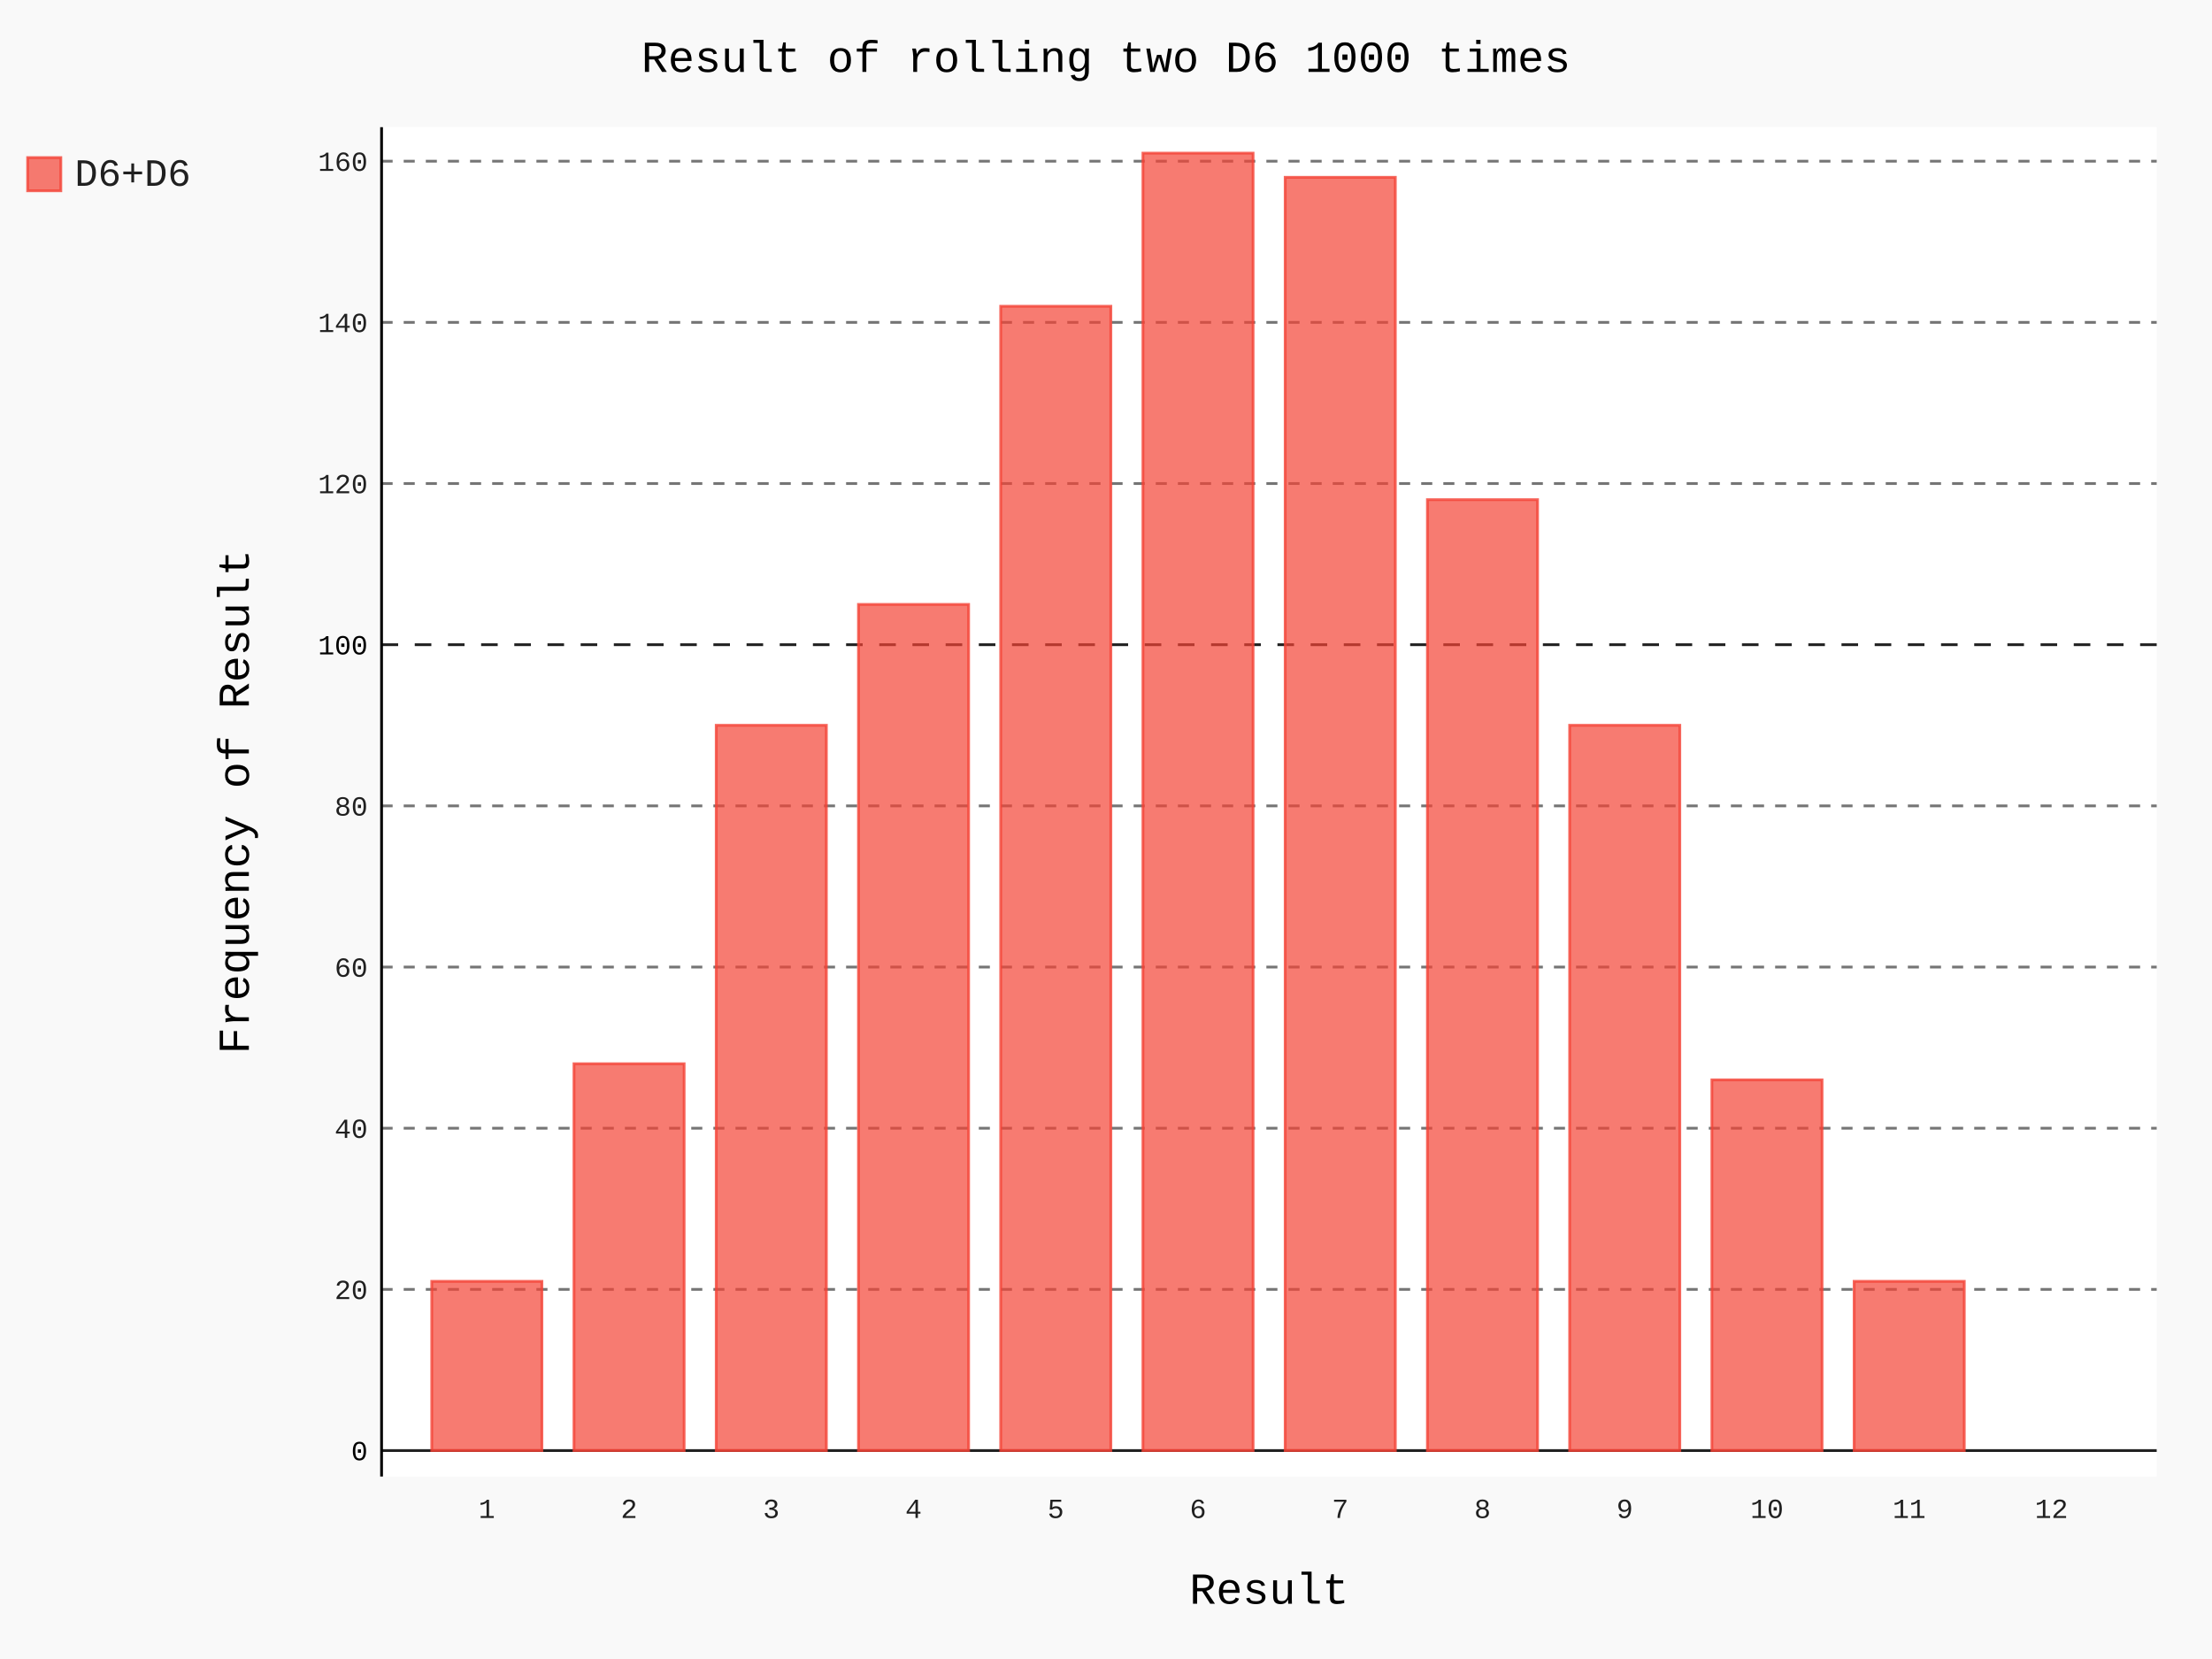
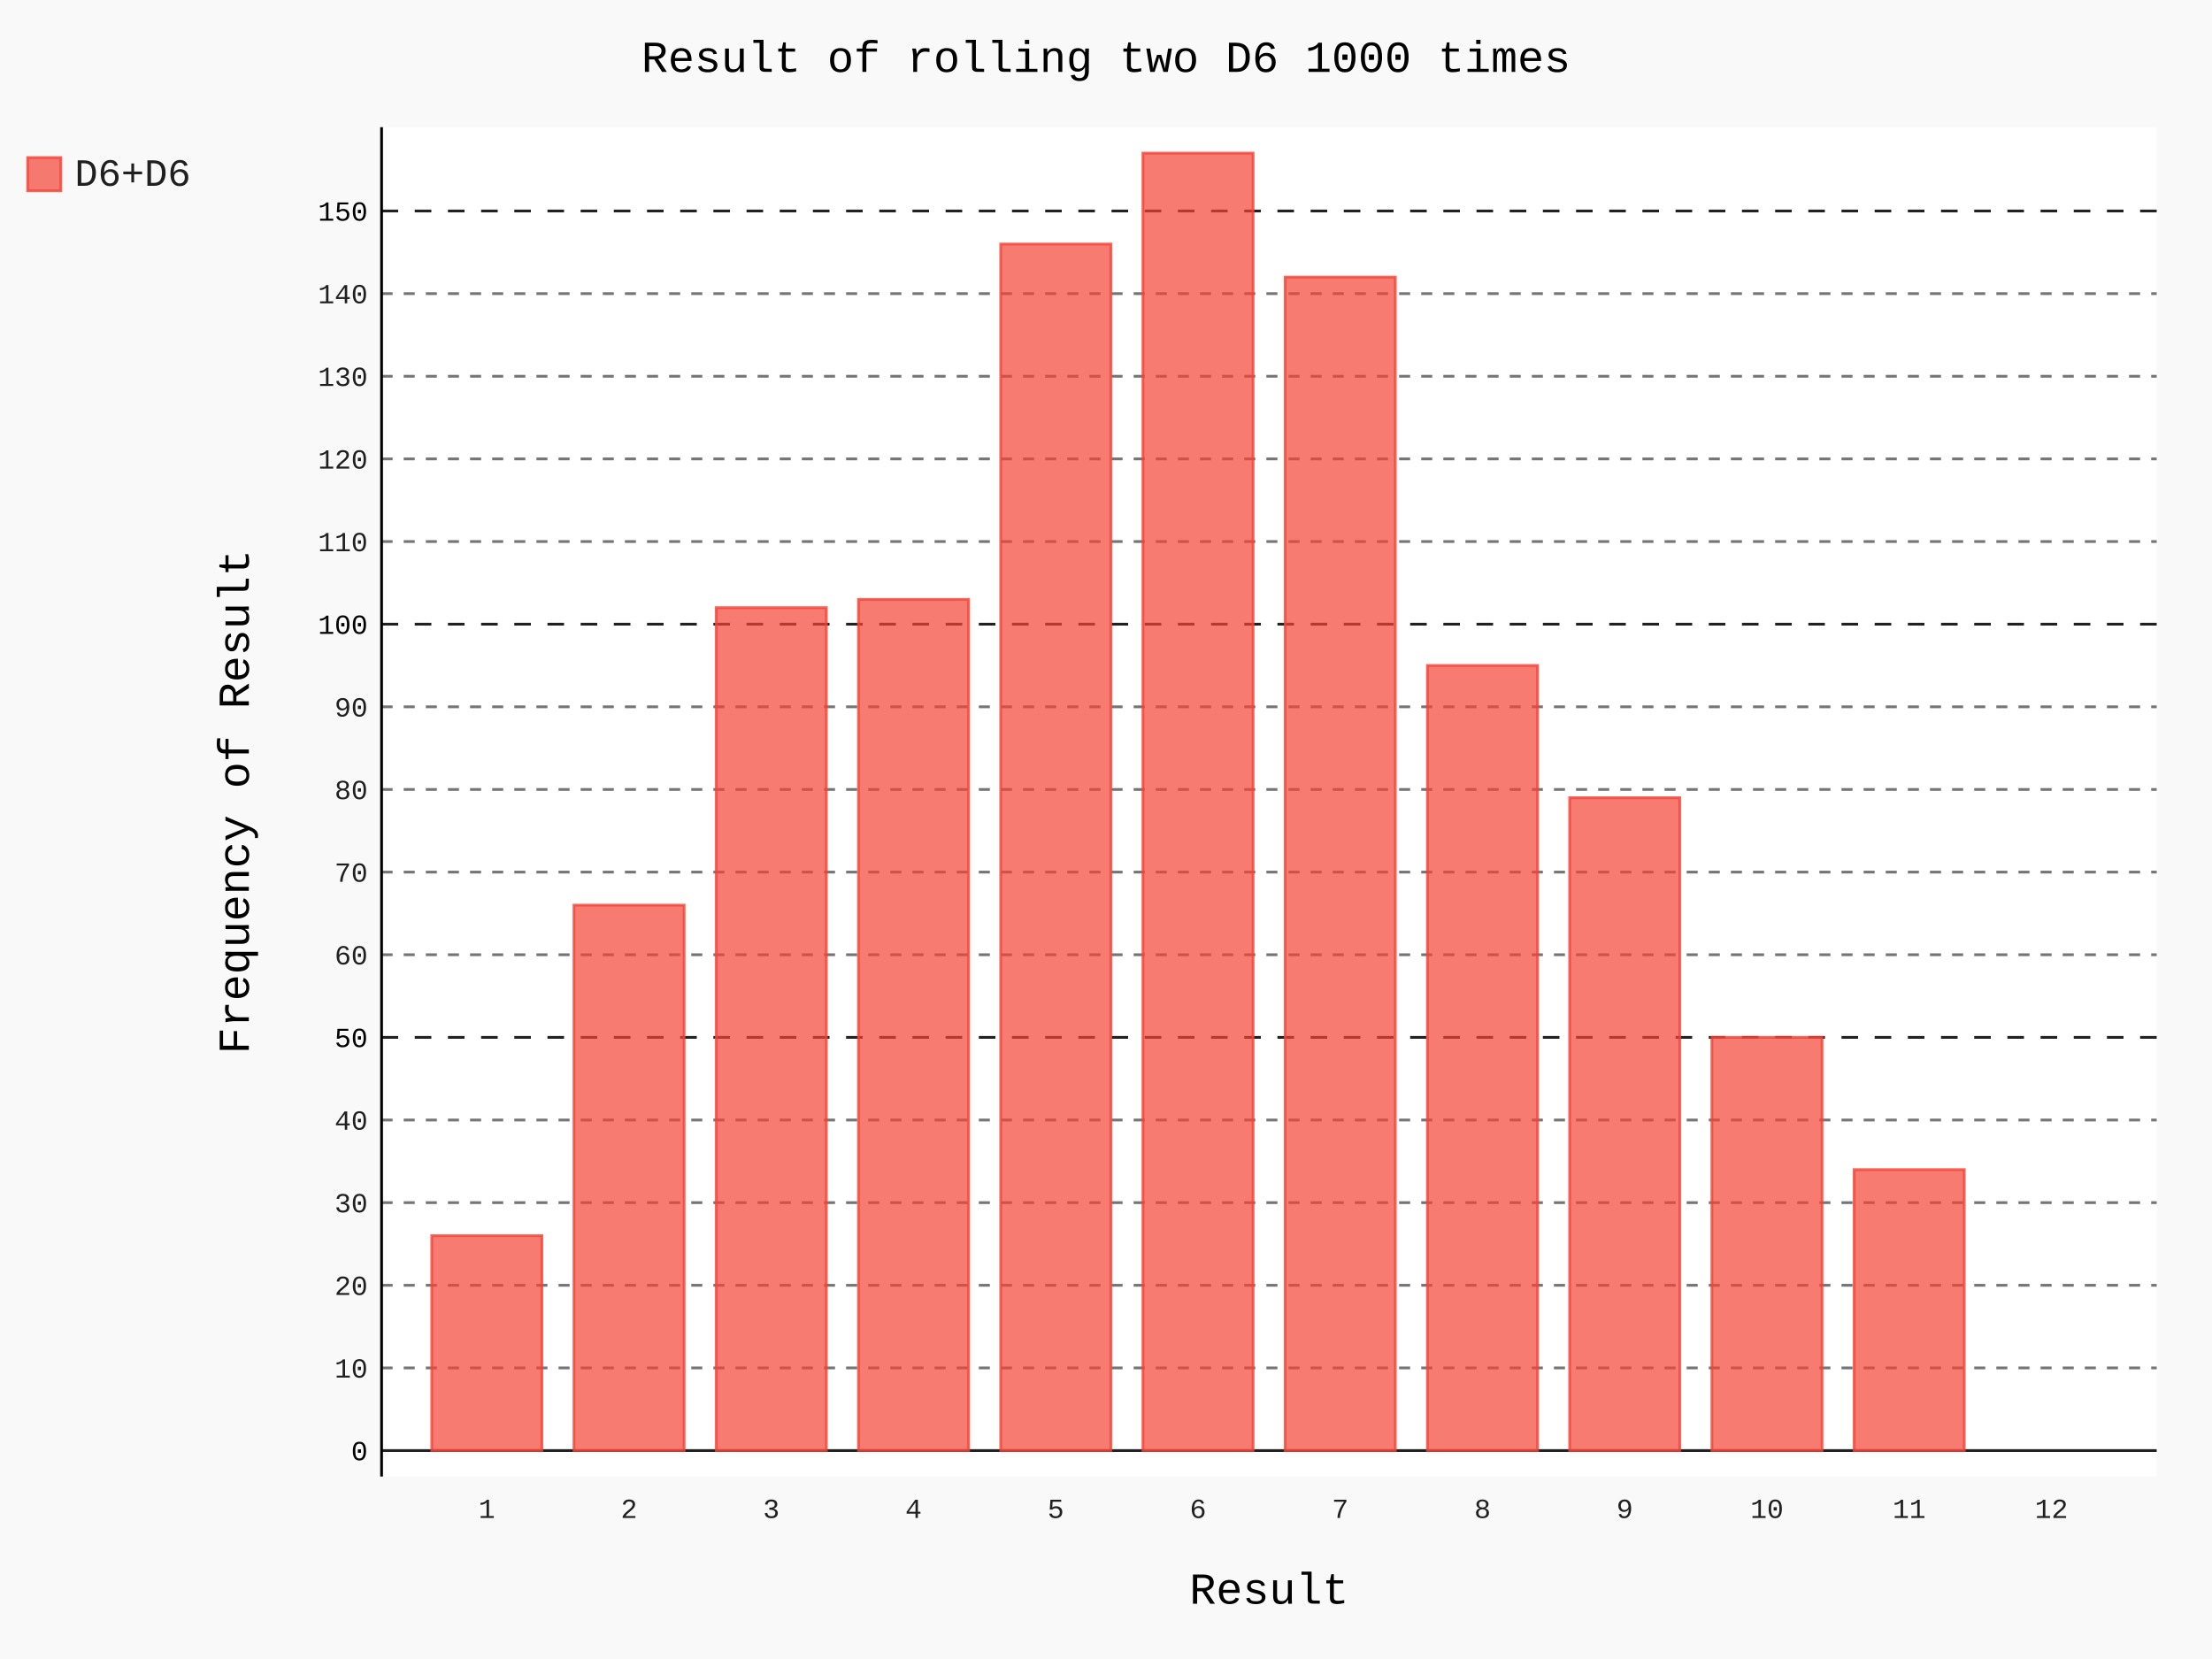
- <svg xmlns="http://www.w3.org/2000/svg" id="chart-c20b36ca-cdcc-4dc3-9a1c-0345f80ae968" class="pygal-chart" viewBox="0 0 800 600">
+ <svg xmlns="http://www.w3.org/2000/svg" id="chart-878535c0-7aa2-4be3-adf0-9ebe1b371830" class="pygal-chart" viewBox="0 0 800 600">
  <defs>
-     <style type="text/css">#chart-c20b36ca-cdcc-4dc3-9a1c-0345f80ae968{-webkit-user-select:none;-webkit-font-smoothing:antialiased;font-family:Consolas,"Liberation Mono",Menlo,Courier,monospace}#chart-c20b36ca-cdcc-4dc3-9a1c-0345f80ae968 .title{font-family:Consolas,"Liberation Mono",Menlo,Courier,monospace;font-size:16px}#chart-c20b36ca-cdcc-4dc3-9a1c-0345f80ae968 .legends .legend text{font-family:Consolas,"Liberation Mono",Menlo,Courier,monospace;font-size:14px}#chart-c20b36ca-cdcc-4dc3-9a1c-0345f80ae968 .axis text{font-family:Consolas,"Liberation Mono",Menlo,Courier,monospace;font-size:10px}#chart-c20b36ca-cdcc-4dc3-9a1c-0345f80ae968 .axis text.major{font-family:Consolas,"Liberation Mono",Menlo,Courier,monospace;font-size:10px}#chart-c20b36ca-cdcc-4dc3-9a1c-0345f80ae968 .text-overlay text.value{font-family:Consolas,"Liberation Mono",Menlo,Courier,monospace;font-size:16px}#chart-c20b36ca-cdcc-4dc3-9a1c-0345f80ae968 .text-overlay text.label{font-family:Consolas,"Liberation Mono",Menlo,Courier,monospace;font-size:10px}#chart-c20b36ca-cdcc-4dc3-9a1c-0345f80ae968 .tooltip{font-family:Consolas,"Liberation Mono",Menlo,Courier,monospace;font-size:14px}#chart-c20b36ca-cdcc-4dc3-9a1c-0345f80ae968 text.no_data{font-family:Consolas,"Liberation Mono",Menlo,Courier,monospace;font-size:64px}
- #chart-c20b36ca-cdcc-4dc3-9a1c-0345f80ae968{background-color:rgba(249,249,249,1)}#chart-c20b36ca-cdcc-4dc3-9a1c-0345f80ae968 path,#chart-c20b36ca-cdcc-4dc3-9a1c-0345f80ae968 line,#chart-c20b36ca-cdcc-4dc3-9a1c-0345f80ae968 rect,#chart-c20b36ca-cdcc-4dc3-9a1c-0345f80ae968 circle{-webkit-transition:150ms;-moz-transition:150ms;transition:150ms}#chart-c20b36ca-cdcc-4dc3-9a1c-0345f80ae968 .graph &gt; .background{fill:rgba(249,249,249,1)}#chart-c20b36ca-cdcc-4dc3-9a1c-0345f80ae968 .plot &gt; .background{fill:rgba(255,255,255,1)}#chart-c20b36ca-cdcc-4dc3-9a1c-0345f80ae968 .graph{fill:rgba(0,0,0,.87)}#chart-c20b36ca-cdcc-4dc3-9a1c-0345f80ae968 text.no_data{fill:rgba(0,0,0,1)}#chart-c20b36ca-cdcc-4dc3-9a1c-0345f80ae968 .title{fill:rgba(0,0,0,1)}#chart-c20b36ca-cdcc-4dc3-9a1c-0345f80ae968 .legends .legend text{fill:rgba(0,0,0,.87)}#chart-c20b36ca-cdcc-4dc3-9a1c-0345f80ae968 .legends .legend:hover text{fill:rgba(0,0,0,1)}#chart-c20b36ca-cdcc-4dc3-9a1c-0345f80ae968 .axis .line{stroke:rgba(0,0,0,1)}#chart-c20b36ca-cdcc-4dc3-9a1c-0345f80ae968 .axis .guide.line{stroke:rgba(0,0,0,.54)}#chart-c20b36ca-cdcc-4dc3-9a1c-0345f80ae968 .axis .major.line{stroke:rgba(0,0,0,.87)}#chart-c20b36ca-cdcc-4dc3-9a1c-0345f80ae968 .axis text.major{fill:rgba(0,0,0,1)}#chart-c20b36ca-cdcc-4dc3-9a1c-0345f80ae968 .axis.y .guides:hover .guide.line,#chart-c20b36ca-cdcc-4dc3-9a1c-0345f80ae968 .line-graph .axis.x .guides:hover .guide.line,#chart-c20b36ca-cdcc-4dc3-9a1c-0345f80ae968 .stackedline-graph .axis.x .guides:hover .guide.line,#chart-c20b36ca-cdcc-4dc3-9a1c-0345f80ae968 .xy-graph .axis.x .guides:hover .guide.line{stroke:rgba(0,0,0,1)}#chart-c20b36ca-cdcc-4dc3-9a1c-0345f80ae968 .axis .guides:hover text{fill:rgba(0,0,0,1)}#chart-c20b36ca-cdcc-4dc3-9a1c-0345f80ae968 .reactive{fill-opacity:.7;stroke-opacity:.8}#chart-c20b36ca-cdcc-4dc3-9a1c-0345f80ae968 .ci{stroke:rgba(0,0,0,.87)}#chart-c20b36ca-cdcc-4dc3-9a1c-0345f80ae968 .reactive.active,#chart-c20b36ca-cdcc-4dc3-9a1c-0345f80ae968 .active .reactive{fill-opacity:.8;stroke-opacity:.9;stroke-width:4}#chart-c20b36ca-cdcc-4dc3-9a1c-0345f80ae968 .ci .reactive.active{stroke-width:1.5}#chart-c20b36ca-cdcc-4dc3-9a1c-0345f80ae968 .series text{fill:rgba(0,0,0,1)}#chart-c20b36ca-cdcc-4dc3-9a1c-0345f80ae968 .tooltip rect{fill:rgba(255,255,255,1);stroke:rgba(0,0,0,1);-webkit-transition:opacity 150ms;-moz-transition:opacity 150ms;transition:opacity 150ms}#chart-c20b36ca-cdcc-4dc3-9a1c-0345f80ae968 .tooltip .label{fill:rgba(0,0,0,.87)}#chart-c20b36ca-cdcc-4dc3-9a1c-0345f80ae968 .tooltip .label{fill:rgba(0,0,0,.87)}#chart-c20b36ca-cdcc-4dc3-9a1c-0345f80ae968 .tooltip .legend{font-size:.8em;fill:rgba(0,0,0,.54)}#chart-c20b36ca-cdcc-4dc3-9a1c-0345f80ae968 .tooltip .x_label{font-size:.6em;fill:rgba(0,0,0,1)}#chart-c20b36ca-cdcc-4dc3-9a1c-0345f80ae968 .tooltip .xlink{font-size:.5em;text-decoration:underline}#chart-c20b36ca-cdcc-4dc3-9a1c-0345f80ae968 .tooltip .value{font-size:1.5em}#chart-c20b36ca-cdcc-4dc3-9a1c-0345f80ae968 .bound{font-size:.5em}#chart-c20b36ca-cdcc-4dc3-9a1c-0345f80ae968 .max-value{font-size:.75em;fill:rgba(0,0,0,.54)}#chart-c20b36ca-cdcc-4dc3-9a1c-0345f80ae968 .map-element{fill:rgba(255,255,255,1);stroke:rgba(0,0,0,.54) !important}#chart-c20b36ca-cdcc-4dc3-9a1c-0345f80ae968 .map-element .reactive{fill-opacity:inherit;stroke-opacity:inherit}#chart-c20b36ca-cdcc-4dc3-9a1c-0345f80ae968 .color-0,#chart-c20b36ca-cdcc-4dc3-9a1c-0345f80ae968 .color-0 a:visited{stroke:#F44336;fill:#F44336}#chart-c20b36ca-cdcc-4dc3-9a1c-0345f80ae968 .text-overlay .color-0 text{fill:black}
- #chart-c20b36ca-cdcc-4dc3-9a1c-0345f80ae968 text.no_data{text-anchor:middle}#chart-c20b36ca-cdcc-4dc3-9a1c-0345f80ae968 .guide.line{fill:none}#chart-c20b36ca-cdcc-4dc3-9a1c-0345f80ae968 .centered{text-anchor:middle}#chart-c20b36ca-cdcc-4dc3-9a1c-0345f80ae968 .title{text-anchor:middle}#chart-c20b36ca-cdcc-4dc3-9a1c-0345f80ae968 .legends .legend text{fill-opacity:1}#chart-c20b36ca-cdcc-4dc3-9a1c-0345f80ae968 .axis.x text{text-anchor:middle}#chart-c20b36ca-cdcc-4dc3-9a1c-0345f80ae968 .axis.x:not(.web) text[transform]{text-anchor:start}#chart-c20b36ca-cdcc-4dc3-9a1c-0345f80ae968 .axis.x:not(.web) text[transform].backwards{text-anchor:end}#chart-c20b36ca-cdcc-4dc3-9a1c-0345f80ae968 .axis.y text{text-anchor:end}#chart-c20b36ca-cdcc-4dc3-9a1c-0345f80ae968 .axis.y text[transform].backwards{text-anchor:start}#chart-c20b36ca-cdcc-4dc3-9a1c-0345f80ae968 .axis.y2 text{text-anchor:start}#chart-c20b36ca-cdcc-4dc3-9a1c-0345f80ae968 .axis.y2 text[transform].backwards{text-anchor:end}#chart-c20b36ca-cdcc-4dc3-9a1c-0345f80ae968 .axis .guide.line{stroke-dasharray:4,4}#chart-c20b36ca-cdcc-4dc3-9a1c-0345f80ae968 .axis .major.guide.line{stroke-dasharray:6,6}#chart-c20b36ca-cdcc-4dc3-9a1c-0345f80ae968 .horizontal .axis.y .guide.line,#chart-c20b36ca-cdcc-4dc3-9a1c-0345f80ae968 .horizontal .axis.y2 .guide.line,#chart-c20b36ca-cdcc-4dc3-9a1c-0345f80ae968 .vertical .axis.x .guide.line{opacity:0}#chart-c20b36ca-cdcc-4dc3-9a1c-0345f80ae968 .horizontal .axis.always_show .guide.line,#chart-c20b36ca-cdcc-4dc3-9a1c-0345f80ae968 .vertical .axis.always_show .guide.line{opacity:1 !important}#chart-c20b36ca-cdcc-4dc3-9a1c-0345f80ae968 .axis.y .guides:hover .guide.line,#chart-c20b36ca-cdcc-4dc3-9a1c-0345f80ae968 .axis.y2 .guides:hover .guide.line,#chart-c20b36ca-cdcc-4dc3-9a1c-0345f80ae968 .axis.x .guides:hover .guide.line{opacity:1}#chart-c20b36ca-cdcc-4dc3-9a1c-0345f80ae968 .axis .guides:hover text{opacity:1}#chart-c20b36ca-cdcc-4dc3-9a1c-0345f80ae968 .nofill{fill:none}#chart-c20b36ca-cdcc-4dc3-9a1c-0345f80ae968 .subtle-fill{fill-opacity:.2}#chart-c20b36ca-cdcc-4dc3-9a1c-0345f80ae968 .dot{stroke-width:1px;fill-opacity:1}#chart-c20b36ca-cdcc-4dc3-9a1c-0345f80ae968 .dot.active{stroke-width:5px}#chart-c20b36ca-cdcc-4dc3-9a1c-0345f80ae968 .dot.negative{fill:transparent}#chart-c20b36ca-cdcc-4dc3-9a1c-0345f80ae968 text,#chart-c20b36ca-cdcc-4dc3-9a1c-0345f80ae968 tspan{stroke:none !important}#chart-c20b36ca-cdcc-4dc3-9a1c-0345f80ae968 .series text.active{opacity:1}#chart-c20b36ca-cdcc-4dc3-9a1c-0345f80ae968 .tooltip rect{fill-opacity:.95;stroke-width:.5}#chart-c20b36ca-cdcc-4dc3-9a1c-0345f80ae968 .tooltip text{fill-opacity:1}#chart-c20b36ca-cdcc-4dc3-9a1c-0345f80ae968 .showable{visibility:hidden}#chart-c20b36ca-cdcc-4dc3-9a1c-0345f80ae968 .showable.shown{visibility:visible}#chart-c20b36ca-cdcc-4dc3-9a1c-0345f80ae968 .gauge-background{fill:rgba(229,229,229,1);stroke:none}#chart-c20b36ca-cdcc-4dc3-9a1c-0345f80ae968 .bg-lines{stroke:rgba(249,249,249,1);stroke-width:2px}</style>
+     <style type="text/css">#chart-878535c0-7aa2-4be3-adf0-9ebe1b371830{-webkit-user-select:none;-webkit-font-smoothing:antialiased;font-family:Consolas,"Liberation Mono",Menlo,Courier,monospace}#chart-878535c0-7aa2-4be3-adf0-9ebe1b371830 .title{font-family:Consolas,"Liberation Mono",Menlo,Courier,monospace;font-size:16px}#chart-878535c0-7aa2-4be3-adf0-9ebe1b371830 .legends .legend text{font-family:Consolas,"Liberation Mono",Menlo,Courier,monospace;font-size:14px}#chart-878535c0-7aa2-4be3-adf0-9ebe1b371830 .axis text{font-family:Consolas,"Liberation Mono",Menlo,Courier,monospace;font-size:10px}#chart-878535c0-7aa2-4be3-adf0-9ebe1b371830 .axis text.major{font-family:Consolas,"Liberation Mono",Menlo,Courier,monospace;font-size:10px}#chart-878535c0-7aa2-4be3-adf0-9ebe1b371830 .text-overlay text.value{font-family:Consolas,"Liberation Mono",Menlo,Courier,monospace;font-size:16px}#chart-878535c0-7aa2-4be3-adf0-9ebe1b371830 .text-overlay text.label{font-family:Consolas,"Liberation Mono",Menlo,Courier,monospace;font-size:10px}#chart-878535c0-7aa2-4be3-adf0-9ebe1b371830 .tooltip{font-family:Consolas,"Liberation Mono",Menlo,Courier,monospace;font-size:14px}#chart-878535c0-7aa2-4be3-adf0-9ebe1b371830 text.no_data{font-family:Consolas,"Liberation Mono",Menlo,Courier,monospace;font-size:64px}
+ #chart-878535c0-7aa2-4be3-adf0-9ebe1b371830{background-color:rgba(249,249,249,1)}#chart-878535c0-7aa2-4be3-adf0-9ebe1b371830 path,#chart-878535c0-7aa2-4be3-adf0-9ebe1b371830 line,#chart-878535c0-7aa2-4be3-adf0-9ebe1b371830 rect,#chart-878535c0-7aa2-4be3-adf0-9ebe1b371830 circle{-webkit-transition:150ms;-moz-transition:150ms;transition:150ms}#chart-878535c0-7aa2-4be3-adf0-9ebe1b371830 .graph &gt; .background{fill:rgba(249,249,249,1)}#chart-878535c0-7aa2-4be3-adf0-9ebe1b371830 .plot &gt; .background{fill:rgba(255,255,255,1)}#chart-878535c0-7aa2-4be3-adf0-9ebe1b371830 .graph{fill:rgba(0,0,0,.87)}#chart-878535c0-7aa2-4be3-adf0-9ebe1b371830 text.no_data{fill:rgba(0,0,0,1)}#chart-878535c0-7aa2-4be3-adf0-9ebe1b371830 .title{fill:rgba(0,0,0,1)}#chart-878535c0-7aa2-4be3-adf0-9ebe1b371830 .legends .legend text{fill:rgba(0,0,0,.87)}#chart-878535c0-7aa2-4be3-adf0-9ebe1b371830 .legends .legend:hover text{fill:rgba(0,0,0,1)}#chart-878535c0-7aa2-4be3-adf0-9ebe1b371830 .axis .line{stroke:rgba(0,0,0,1)}#chart-878535c0-7aa2-4be3-adf0-9ebe1b371830 .axis .guide.line{stroke:rgba(0,0,0,.54)}#chart-878535c0-7aa2-4be3-adf0-9ebe1b371830 .axis .major.line{stroke:rgba(0,0,0,.87)}#chart-878535c0-7aa2-4be3-adf0-9ebe1b371830 .axis text.major{fill:rgba(0,0,0,1)}#chart-878535c0-7aa2-4be3-adf0-9ebe1b371830 .axis.y .guides:hover .guide.line,#chart-878535c0-7aa2-4be3-adf0-9ebe1b371830 .line-graph .axis.x .guides:hover .guide.line,#chart-878535c0-7aa2-4be3-adf0-9ebe1b371830 .stackedline-graph .axis.x .guides:hover .guide.line,#chart-878535c0-7aa2-4be3-adf0-9ebe1b371830 .xy-graph .axis.x .guides:hover .guide.line{stroke:rgba(0,0,0,1)}#chart-878535c0-7aa2-4be3-adf0-9ebe1b371830 .axis .guides:hover text{fill:rgba(0,0,0,1)}#chart-878535c0-7aa2-4be3-adf0-9ebe1b371830 .reactive{fill-opacity:.7;stroke-opacity:.8}#chart-878535c0-7aa2-4be3-adf0-9ebe1b371830 .ci{stroke:rgba(0,0,0,.87)}#chart-878535c0-7aa2-4be3-adf0-9ebe1b371830 .reactive.active,#chart-878535c0-7aa2-4be3-adf0-9ebe1b371830 .active .reactive{fill-opacity:.8;stroke-opacity:.9;stroke-width:4}#chart-878535c0-7aa2-4be3-adf0-9ebe1b371830 .ci .reactive.active{stroke-width:1.5}#chart-878535c0-7aa2-4be3-adf0-9ebe1b371830 .series text{fill:rgba(0,0,0,1)}#chart-878535c0-7aa2-4be3-adf0-9ebe1b371830 .tooltip rect{fill:rgba(255,255,255,1);stroke:rgba(0,0,0,1);-webkit-transition:opacity 150ms;-moz-transition:opacity 150ms;transition:opacity 150ms}#chart-878535c0-7aa2-4be3-adf0-9ebe1b371830 .tooltip .label{fill:rgba(0,0,0,.87)}#chart-878535c0-7aa2-4be3-adf0-9ebe1b371830 .tooltip .label{fill:rgba(0,0,0,.87)}#chart-878535c0-7aa2-4be3-adf0-9ebe1b371830 .tooltip .legend{font-size:.8em;fill:rgba(0,0,0,.54)}#chart-878535c0-7aa2-4be3-adf0-9ebe1b371830 .tooltip .x_label{font-size:.6em;fill:rgba(0,0,0,1)}#chart-878535c0-7aa2-4be3-adf0-9ebe1b371830 .tooltip .xlink{font-size:.5em;text-decoration:underline}#chart-878535c0-7aa2-4be3-adf0-9ebe1b371830 .tooltip .value{font-size:1.5em}#chart-878535c0-7aa2-4be3-adf0-9ebe1b371830 .bound{font-size:.5em}#chart-878535c0-7aa2-4be3-adf0-9ebe1b371830 .max-value{font-size:.75em;fill:rgba(0,0,0,.54)}#chart-878535c0-7aa2-4be3-adf0-9ebe1b371830 .map-element{fill:rgba(255,255,255,1);stroke:rgba(0,0,0,.54) !important}#chart-878535c0-7aa2-4be3-adf0-9ebe1b371830 .map-element .reactive{fill-opacity:inherit;stroke-opacity:inherit}#chart-878535c0-7aa2-4be3-adf0-9ebe1b371830 .color-0,#chart-878535c0-7aa2-4be3-adf0-9ebe1b371830 .color-0 a:visited{stroke:#F44336;fill:#F44336}#chart-878535c0-7aa2-4be3-adf0-9ebe1b371830 .text-overlay .color-0 text{fill:black}
+ #chart-878535c0-7aa2-4be3-adf0-9ebe1b371830 text.no_data{text-anchor:middle}#chart-878535c0-7aa2-4be3-adf0-9ebe1b371830 .guide.line{fill:none}#chart-878535c0-7aa2-4be3-adf0-9ebe1b371830 .centered{text-anchor:middle}#chart-878535c0-7aa2-4be3-adf0-9ebe1b371830 .title{text-anchor:middle}#chart-878535c0-7aa2-4be3-adf0-9ebe1b371830 .legends .legend text{fill-opacity:1}#chart-878535c0-7aa2-4be3-adf0-9ebe1b371830 .axis.x text{text-anchor:middle}#chart-878535c0-7aa2-4be3-adf0-9ebe1b371830 .axis.x:not(.web) text[transform]{text-anchor:start}#chart-878535c0-7aa2-4be3-adf0-9ebe1b371830 .axis.x:not(.web) text[transform].backwards{text-anchor:end}#chart-878535c0-7aa2-4be3-adf0-9ebe1b371830 .axis.y text{text-anchor:end}#chart-878535c0-7aa2-4be3-adf0-9ebe1b371830 .axis.y text[transform].backwards{text-anchor:start}#chart-878535c0-7aa2-4be3-adf0-9ebe1b371830 .axis.y2 text{text-anchor:start}#chart-878535c0-7aa2-4be3-adf0-9ebe1b371830 .axis.y2 text[transform].backwards{text-anchor:end}#chart-878535c0-7aa2-4be3-adf0-9ebe1b371830 .axis .guide.line{stroke-dasharray:4,4}#chart-878535c0-7aa2-4be3-adf0-9ebe1b371830 .axis .major.guide.line{stroke-dasharray:6,6}#chart-878535c0-7aa2-4be3-adf0-9ebe1b371830 .horizontal .axis.y .guide.line,#chart-878535c0-7aa2-4be3-adf0-9ebe1b371830 .horizontal .axis.y2 .guide.line,#chart-878535c0-7aa2-4be3-adf0-9ebe1b371830 .vertical .axis.x .guide.line{opacity:0}#chart-878535c0-7aa2-4be3-adf0-9ebe1b371830 .horizontal .axis.always_show .guide.line,#chart-878535c0-7aa2-4be3-adf0-9ebe1b371830 .vertical .axis.always_show .guide.line{opacity:1 !important}#chart-878535c0-7aa2-4be3-adf0-9ebe1b371830 .axis.y .guides:hover .guide.line,#chart-878535c0-7aa2-4be3-adf0-9ebe1b371830 .axis.y2 .guides:hover .guide.line,#chart-878535c0-7aa2-4be3-adf0-9ebe1b371830 .axis.x .guides:hover .guide.line{opacity:1}#chart-878535c0-7aa2-4be3-adf0-9ebe1b371830 .axis .guides:hover text{opacity:1}#chart-878535c0-7aa2-4be3-adf0-9ebe1b371830 .nofill{fill:none}#chart-878535c0-7aa2-4be3-adf0-9ebe1b371830 .subtle-fill{fill-opacity:.2}#chart-878535c0-7aa2-4be3-adf0-9ebe1b371830 .dot{stroke-width:1px;fill-opacity:1}#chart-878535c0-7aa2-4be3-adf0-9ebe1b371830 .dot.active{stroke-width:5px}#chart-878535c0-7aa2-4be3-adf0-9ebe1b371830 .dot.negative{fill:transparent}#chart-878535c0-7aa2-4be3-adf0-9ebe1b371830 text,#chart-878535c0-7aa2-4be3-adf0-9ebe1b371830 tspan{stroke:none !important}#chart-878535c0-7aa2-4be3-adf0-9ebe1b371830 .series text.active{opacity:1}#chart-878535c0-7aa2-4be3-adf0-9ebe1b371830 .tooltip rect{fill-opacity:.95;stroke-width:.5}#chart-878535c0-7aa2-4be3-adf0-9ebe1b371830 .tooltip text{fill-opacity:1}#chart-878535c0-7aa2-4be3-adf0-9ebe1b371830 .showable{visibility:hidden}#chart-878535c0-7aa2-4be3-adf0-9ebe1b371830 .showable.shown{visibility:visible}#chart-878535c0-7aa2-4be3-adf0-9ebe1b371830 .gauge-background{fill:rgba(229,229,229,1);stroke:none}#chart-878535c0-7aa2-4be3-adf0-9ebe1b371830 .bg-lines{stroke:rgba(249,249,249,1);stroke-width:2px}</style>
  </defs>
  <g class="graph bar-graph vertical">
    <rect class="background" height="600" width="800" x="0" y="0" />
    <g class="plot" transform="translate(138, 46)">
      <rect class="background" height="488" width="642.0" x="0" y="0" />
      <g class="axis y always_show">
        <g class="guides">
          <path class="axis major line" d="M0 478.615 h642" />
          <text class="major" x="-5" y="482.115">0</text>
        </g>
        <g class="guides">
-           <path class="guide line" d="M0 420.326 h642" />
-           <text class="" x="-5" y="423.826">20</text>
+           <path class="guide line" d="M0 448.728 h642" />
+           <text class="" x="-5" y="452.228">10</text>
        </g>
        <g class="guides">
-           <path class="guide line" d="M0 362.036 h642" />
-           <text class="" x="-5" y="365.536">40</text>
+           <path class="guide line" d="M0 418.841 h642" />
+           <text class="" x="-5" y="422.341">20</text>
        </g>
        <g class="guides">
-           <path class="guide line" d="M0 303.747 h642" />
-           <text class="" x="-5" y="307.247">60</text>
+           <path class="guide line" d="M0 388.953 h642" />
+           <text class="" x="-5" y="392.453">30</text>
        </g>
        <g class="guides">
-           <path class="guide line" d="M0 245.457 h642" />
-           <text class="" x="-5" y="248.957">80</text>
+           <path class="guide line" d="M0 359.066 h642" />
+           <text class="" x="-5" y="362.566">40</text>
        </g>
        <g class="guides">
-           <path class="major guide line" d="M0 187.168 h642" />
-           <text class="major" x="-5" y="190.668">100</text>
+           <path class="major guide line" d="M0 329.179 h642" />
+           <text class="major" x="-5" y="332.679">50</text>
        </g>
        <g class="guides">
-           <path class="guide line" d="M0 128.878 h642" />
-           <text class="" x="-5" y="132.378">120</text>
+           <path class="guide line" d="M0 299.292 h642" />
+           <text class="" x="-5" y="302.792">60</text>
        </g>
        <g class="guides">
-           <path class="guide line" d="M0 70.589 h642" />
-           <text class="" x="-5" y="74.089">140</text>
+           <path class="guide line" d="M0 269.404 h642" />
+           <text class="" x="-5" y="272.904">70</text>
        </g>
        <g class="guides">
-           <path class="guide line" d="M0 12.299 h642" />
-           <text class="" x="-5" y="15.799">160</text>
+           <path class="guide line" d="M0 239.517 h642" />
+           <text class="" x="-5" y="243.017">80</text>
+         </g>
+         <g class="guides">
+           <path class="guide line" d="M0 209.63 h642" />
+           <text class="" x="-5" y="213.13">90</text>
+         </g>
+         <g class="guides">
+           <path class="major guide line" d="M0 179.742 h642" />
+           <text class="major" x="-5" y="183.242">100</text>
+         </g>
+         <g class="guides">
+           <path class="guide line" d="M0 149.855 h642" />
+           <text class="" x="-5" y="153.355">110</text>
+         </g>
+         <g class="guides">
+           <path class="guide line" d="M0 119.968 h642" />
+           <text class="" x="-5" y="123.468">120</text>
+         </g>
+         <g class="guides">
+           <path class="guide line" d="M0 90.08 h642" />
+           <text class="" x="-5" y="93.58">130</text>
+         </g>
+         <g class="guides">
+           <path class="guide line" d="M0 60.193 h642" />
+           <text class="" x="-5" y="63.693">140</text>
+         </g>
+         <g class="guides">
+           <path class="major guide line" d="M0 30.306 h642" />
+           <text class="major" x="-5" y="33.806">150</text>
        </g>
      </g>
      <g class="axis x">
        <path class="line" d="M0 0 v488" />
        <g class="guides">
          <path class="guide line" d="M38.067 0 v488" />
          <text class="" x="38.067" y="503.0">1</text>
        </g>
        <g class="guides">
          <path class="guide line" d="M89.51 0 v488" />
          <text class="" x="89.51" y="503.0">2</text>
        </g>
        <g class="guides">
          <path class="guide line" d="M140.952 0 v488" />
          <text class="" x="140.952" y="503.0">3</text>
        </g>
        <g class="guides">
          <path class="guide line" d="M192.394 0 v488" />
          <text class="" x="192.394" y="503.0">4</text>
        </g>
        <g class="guides">
          <path class="guide line" d="M243.837 0 v488" />
          <text class="" x="243.837" y="503.0">5</text>
        </g>
        <g class="guides">
          <path class="guide line" d="M295.279 0 v488" />
          <text class="" x="295.279" y="503.0">6</text>
        </g>
        <g class="guides">
          <path class="guide line" d="M346.721 0 v488" />
          <text class="" x="346.721" y="503.0">7</text>
        </g>
        <g class="guides">
          <path class="guide line" d="M398.163 0 v488" />
          <text class="" x="398.163" y="503.0">8</text>
        </g>
        <g class="guides">
          <path class="guide line" d="M449.606 0 v488" />
          <text class="" x="449.606" y="503.0">9</text>
        </g>
        <g class="guides">
          <path class="guide line" d="M501.048 0 v488" />
          <text class="" x="501.048" y="503.0">10</text>
        </g>
        <g class="guides">
          <path class="guide line" d="M552.49 0 v488" />
          <text class="" x="552.49" y="503.0">11</text>
        </g>
        <g class="guides">
          <path class="guide line" d="M603.933 0 v488" />
          <text class="" x="603.933" y="503.0">12</text>
        </g>
      </g>
      <g class="series serie-0 color-0">
        <g class="bars">
          <g class="bar">
-             <rect class="rect reactive tooltip-trigger" height="61.204" rx="0" ry="0" width="39.837" x="18.149" y="417.411" />
+             <rect class="rect reactive tooltip-trigger" height="77.707" rx="0" ry="0" width="39.837" x="18.149" y="400.908" />
          </g>
          <g class="bar">
-             <rect class="rect reactive tooltip-trigger" height="139.895" rx="0" ry="0" width="39.837" x="69.591" y="338.72" />
+             <rect class="rect reactive tooltip-trigger" height="197.256" rx="0" ry="0" width="39.837" x="69.591" y="281.359" />
          </g>
          <g class="bar">
-             <rect class="rect reactive tooltip-trigger" height="262.303" rx="0" ry="0" width="39.837" x="121.033" y="216.312" />
+             <rect class="rect reactive tooltip-trigger" height="304.851" rx="0" ry="0" width="39.837" x="121.033" y="173.765" />
          </g>
          <g class="bar">
-             <rect class="rect reactive tooltip-trigger" height="306.02" rx="0" ry="0" width="39.837" x="172.476" y="172.595" />
+             <rect class="rect reactive tooltip-trigger" height="307.839" rx="0" ry="0" width="39.837" x="172.476" y="170.776" />
          </g>
          <g class="bar">
-             <rect class="rect reactive tooltip-trigger" height="413.856" rx="0" ry="0" width="39.837" x="223.918" y="64.76" />
+             <rect class="rect reactive tooltip-trigger" height="436.355" rx="0" ry="0" width="39.837" x="223.918" y="42.261" />
          </g>
          <g class="bar">
            <rect class="rect reactive tooltip-trigger" height="469.231" rx="0" ry="0" width="39.837" x="275.36" y="9.385" />
          </g>
          <g class="bar">
-             <rect class="rect reactive tooltip-trigger" height="460.487" rx="0" ry="0" width="39.837" x="326.803" y="18.128" />
+             <rect class="rect reactive tooltip-trigger" height="424.4" rx="0" ry="0" width="39.837" x="326.803" y="54.216" />
          </g>
          <g class="bar">
-             <rect class="rect reactive tooltip-trigger" height="343.908" rx="0" ry="0" width="39.837" x="378.245" y="134.707" />
+             <rect class="rect reactive tooltip-trigger" height="283.929" rx="0" ry="0" width="39.837" x="378.245" y="194.686" />
          </g>
          <g class="bar">
-             <rect class="rect reactive tooltip-trigger" height="262.303" rx="0" ry="0" width="39.837" x="429.687" y="216.312" />
+             <rect class="rect reactive tooltip-trigger" height="236.11" rx="0" ry="0" width="39.837" x="429.687" y="242.506" />
          </g>
          <g class="bar">
-             <rect class="rect reactive tooltip-trigger" height="134.066" rx="0" ry="0" width="39.837" x="481.13" y="344.549" />
+             <rect class="rect reactive tooltip-trigger" height="149.437" rx="0" ry="0" width="39.837" x="481.13" y="329.179" />
          </g>
          <g class="bar">
-             <rect class="rect reactive tooltip-trigger" height="61.204" rx="0" ry="0" width="39.837" x="532.572" y="417.411" />
+             <rect class="rect reactive tooltip-trigger" height="101.617" rx="0" ry="0" width="39.837" x="532.572" y="376.999" />
          </g>
        </g>
      </g>
    </g>
    <g class="titles">
      <text class="title plot_title" x="400.0" y="26">Result of rolling two D6 1000 times</text>
      <text class="title" x="459.0" y="580">Result</text>
      <text class="title" x="64.0" y="316.0" transform="rotate(-90 64 290)">Frequency of Result</text>
    </g>
    <g class="plot overlay" transform="translate(138, 46)">
      <g class="series serie-0 color-0" />
    </g>
    <g class="plot text-overlay" transform="translate(138, 46)">
      <g class="series serie-0 color-0" />
    </g>
    <g class="plot tooltip-overlay" transform="translate(138, 46)">
      <g class="tooltip" style="opacity: 0" transform="translate(0 0)">
        <rect class="tooltip-box" height="0" rx="0" ry="0" width="0" />
        <g class="text" />
      </g>
    </g>
    <g class="legends" transform="translate(10, 56)">
      <g class="legend reactive activate-serie" id="activate-serie-0">
        <rect class="color-0 reactive" height="12" width="12" x="0.0" y="1.0" />
        <text x="17.0" y="11.2">D6+D6</text>
      </g>
    </g>
    <g class="legends" transform="translate(790, 56)" />
  </g>
</svg>
